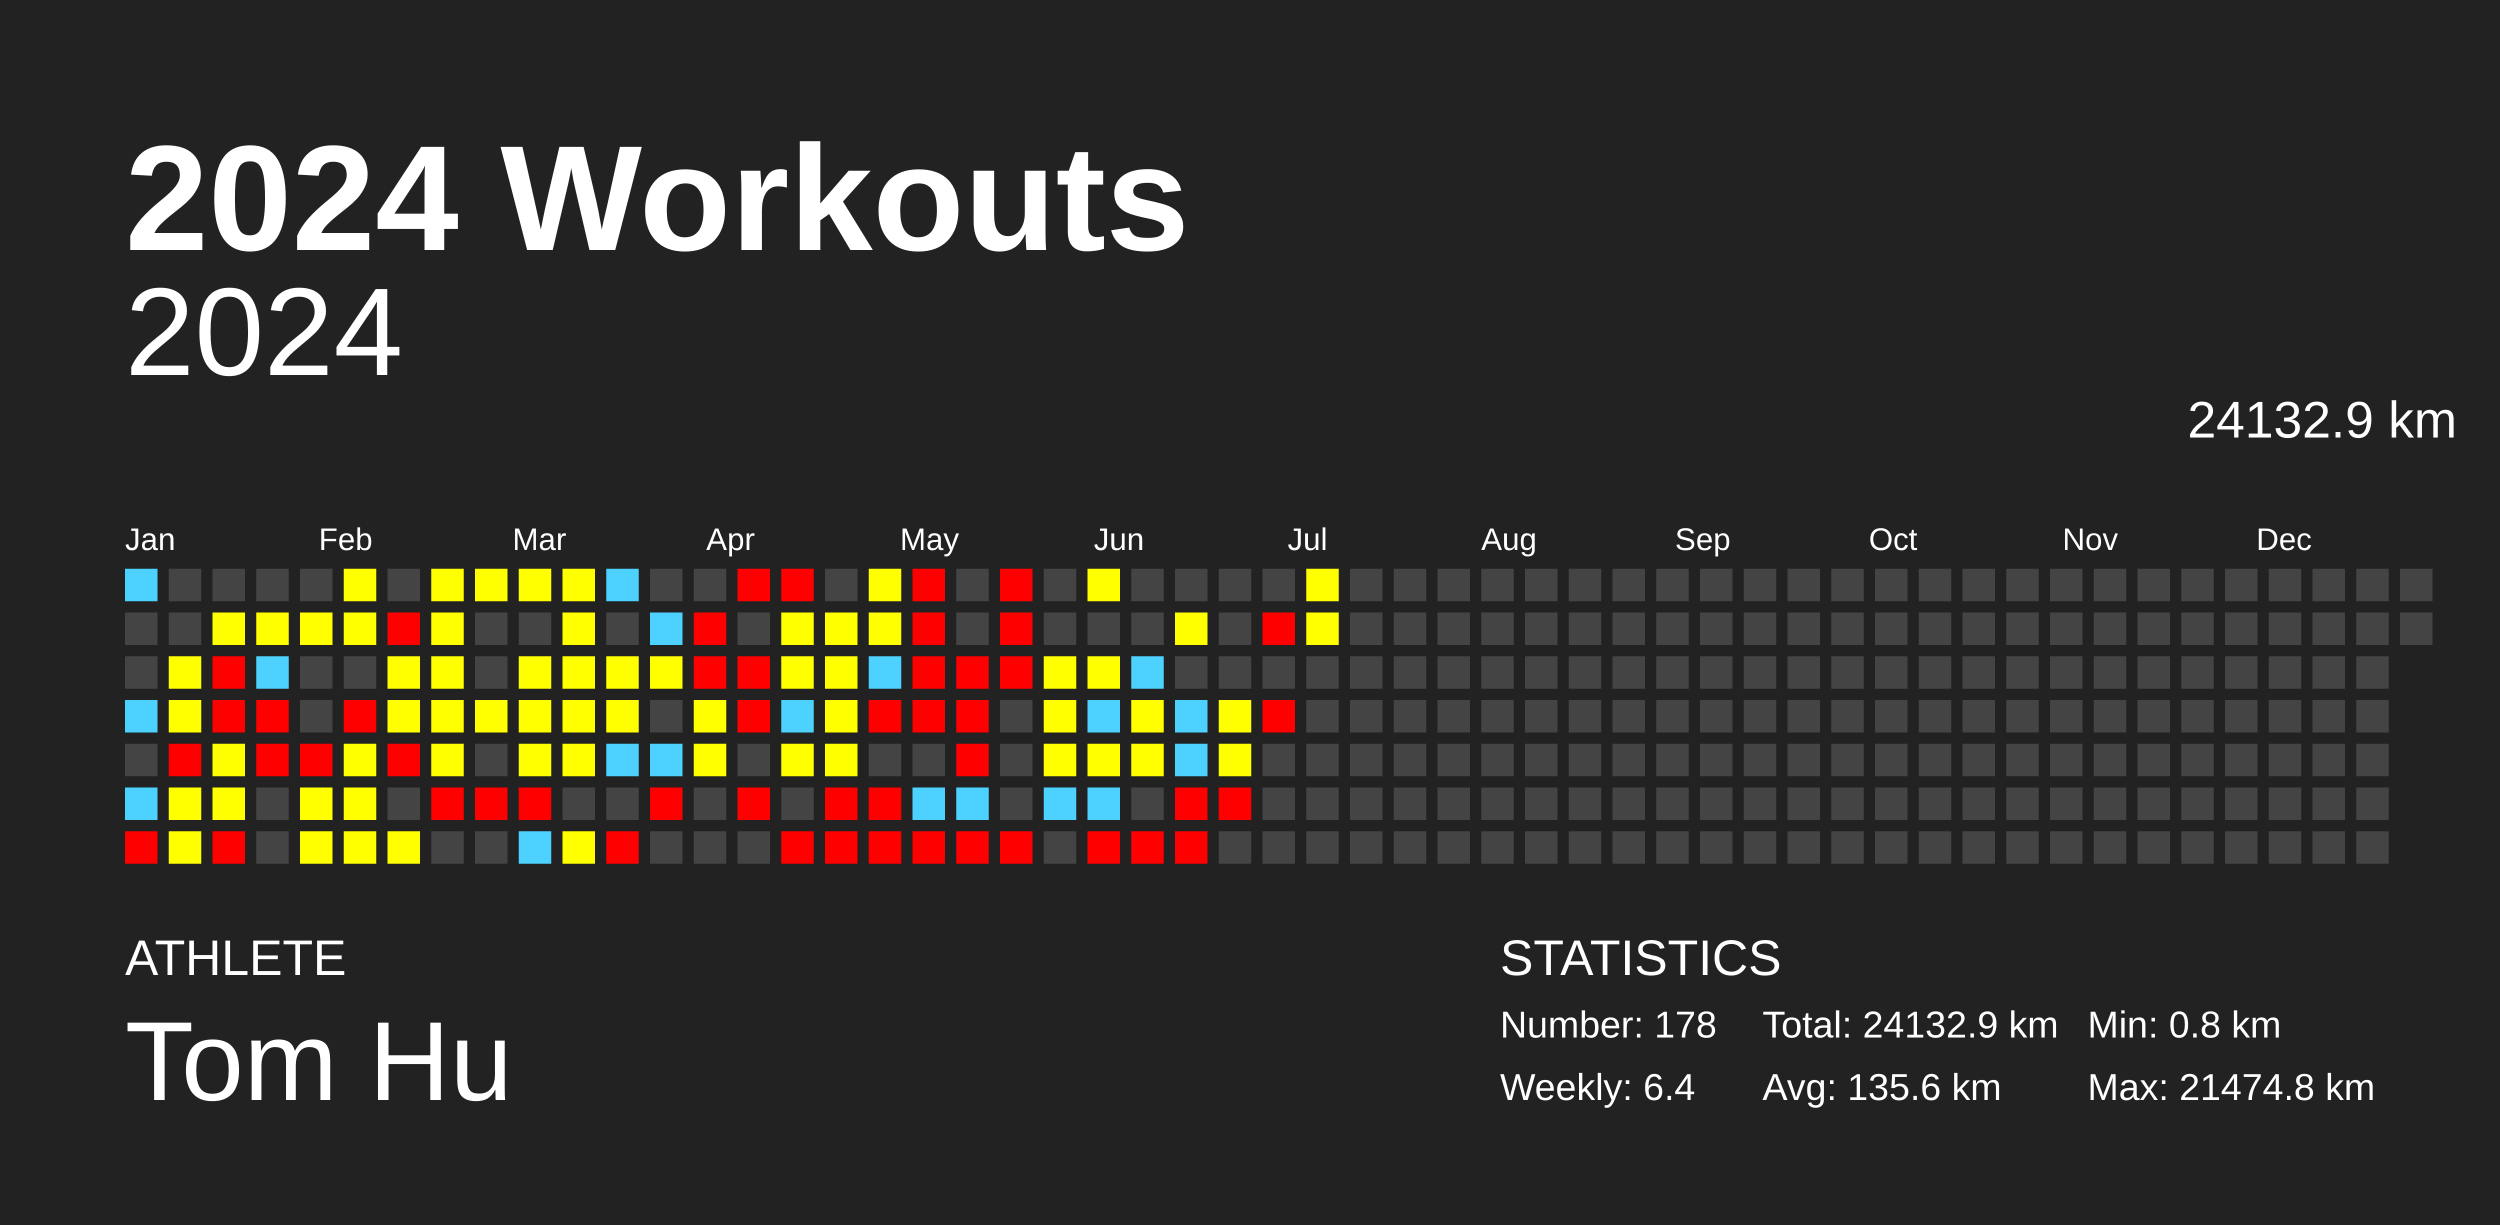
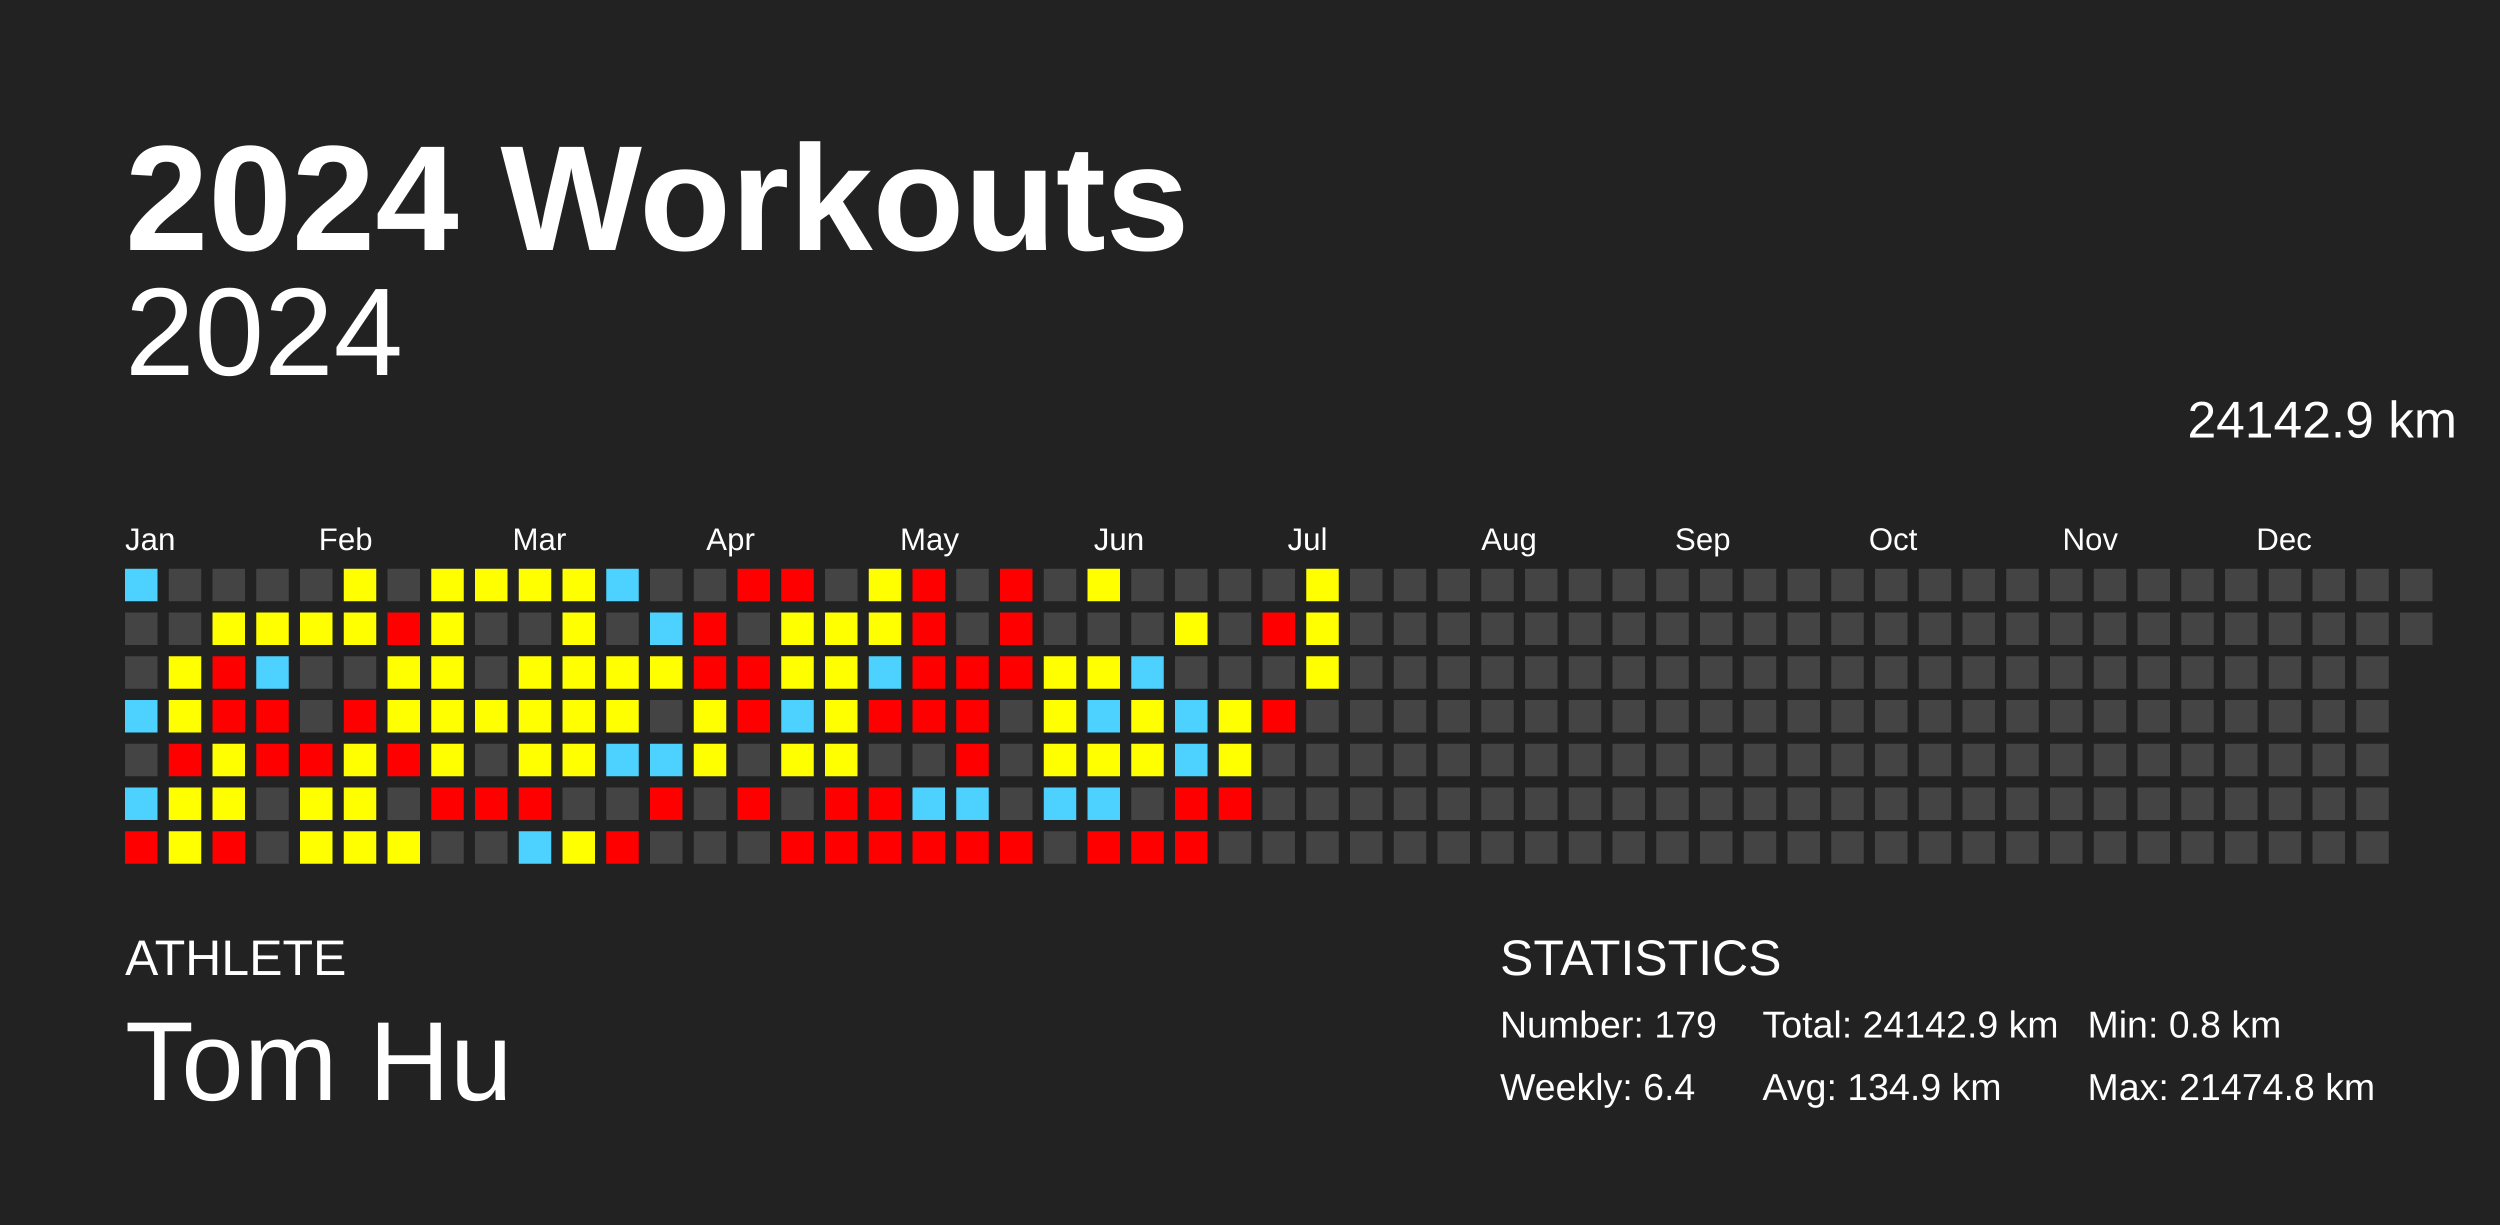
<svg xmlns="http://www.w3.org/2000/svg" baseProfile="full" height="98mm" version="1.1" viewBox="0,0,200,98" width="200mm">
  <defs />
  <rect fill="#222222" height="98" width="200" x="0" y="0" />
  <text fill="#FFFFFF" style="font-size:12px; font-family:Arial; font-weight:bold;" x="10" y="20">2024 Workouts</text>
  <text fill="#FFFFFF" style="font-size:4px; font-family:Arial" x="10" y="78">ATHLETE</text>
  <text fill="#FFFFFF" style="font-size:9px; font-family:Arial" x="10" y="88">Tom Hu</text>
  <text fill="#FFFFFF" style="font-size:4px; font-family:Arial" x="120" y="78">STATISTICS</text>
-   <text fill="#FFFFFF" style="font-size:3px; font-family:Arial" x="120" y="83">Number: 178</text>
+   <text fill="#FFFFFF" style="font-size:3px; font-family:Arial" x="120" y="83">Number: 179</text>
  <text fill="#FFFFFF" style="font-size:3px; font-family:Arial" x="120" y="88">Weekly: 6.4</text>
-   <text fill="#FFFFFF" style="font-size:3px; font-family:Arial" x="141" y="83">Total: 24132.9 km</text>
-   <text fill="#FFFFFF" style="font-size:3px; font-family:Arial" x="141" y="88">Avg: 135.6 km</text>
+   <text fill="#FFFFFF" style="font-size:3px; font-family:Arial" x="141" y="83">Total: 24142.9 km</text>
+   <text fill="#FFFFFF" style="font-size:3px; font-family:Arial" x="141" y="88">Avg: 134.9 km</text>
  <text fill="#FFFFFF" style="font-size:3px; font-family:Arial" x="167" y="83">Min: 0.8 km</text>
  <text fill="#FFFFFF" style="font-size:3px; font-family:Arial" x="167" y="88">Max: 21474.8 km</text>
  <text alignment-baseline="hanging" fill="#FFFFFF" style="font-size:10.0px; font-family:Arial;" x="10" y="30">2024</text>
-   <text alignment-baseline="hanging" fill="#FFFFFF" style="font-size:4.125px; font-family:Arial;" x="175" y="35">24132.9 km</text>
+   <text alignment-baseline="hanging" fill="#FFFFFF" style="font-size:4.125px; font-family:Arial;" x="175" y="35">24142.9 km</text>
  <text fill="#FFFFFF" style="font-size:2.5px; font-family:Arial" x="10.0" y="44">Jan</text>
  <text fill="#FFFFFF" style="font-size:2.5px; font-family:Arial" x="25.5" y="44">Feb</text>
  <text fill="#FFFFFF" style="font-size:2.5px; font-family:Arial" x="41.0" y="44">Mar</text>
  <text fill="#FFFFFF" style="font-size:2.5px; font-family:Arial" x="56.5" y="44">Apr</text>
  <text fill="#FFFFFF" style="font-size:2.5px; font-family:Arial" x="72.0" y="44">May</text>
  <text fill="#FFFFFF" style="font-size:2.5px; font-family:Arial" x="87.5" y="44">Jun</text>
  <text fill="#FFFFFF" style="font-size:2.5px; font-family:Arial" x="103.0" y="44">Jul</text>
  <text fill="#FFFFFF" style="font-size:2.5px; font-family:Arial" x="118.5" y="44">Aug</text>
  <text fill="#FFFFFF" style="font-size:2.5px; font-family:Arial" x="134.0" y="44">Sep</text>
  <text fill="#FFFFFF" style="font-size:2.5px; font-family:Arial" x="149.5" y="44">Oct</text>
  <text fill="#FFFFFF" style="font-size:2.5px; font-family:Arial" x="165.0" y="44">Nov</text>
  <text fill="#FFFFFF" style="font-size:2.5px; font-family:Arial" x="180.5" y="44">Dec</text>
  <rect fill="#4dd2ff" height="2.6" width="2.6" x="10.0" y="45.5" />
  <rect fill="#444444" height="2.6" width="2.6" x="10.0" y="49.0" />
  <rect fill="#444444" height="2.6" width="2.6" x="10.0" y="52.5" />
  <rect fill="#4dd2ff" height="2.6" width="2.6" x="10.0" y="56.0" />
  <rect fill="#444444" height="2.6" width="2.6" x="10.0" y="59.5" />
  <rect fill="#4dd2ff" height="2.6" width="2.6" x="10.0" y="63.0" />
  <rect fill="red" height="2.6" width="2.6" x="10.0" y="66.5" />
  <rect fill="#444444" height="2.6" width="2.6" x="13.5" y="45.5" />
  <rect fill="#444444" height="2.6" width="2.6" x="13.5" y="49.0" />
  <rect fill="#ffff00" height="2.6" width="2.6" x="13.5" y="52.5" />
  <rect fill="#ffff00" height="2.6" width="2.6" x="13.5" y="56.0" />
  <rect fill="red" height="2.6" width="2.6" x="13.5" y="59.5" />
  <rect fill="#ffff00" height="2.6" width="2.6" x="13.5" y="63.0" />
  <rect fill="#ffff00" height="2.6" width="2.6" x="13.5" y="66.5" />
  <rect fill="#444444" height="2.6" width="2.6" x="17.0" y="45.5" />
  <rect fill="#ffff00" height="2.6" width="2.6" x="17.0" y="49.0" />
  <rect fill="red" height="2.6" width="2.6" x="17.0" y="52.5" />
  <rect fill="red" height="2.6" width="2.6" x="17.0" y="56.0" />
  <rect fill="#ffff00" height="2.6" width="2.6" x="17.0" y="59.5" />
  <rect fill="#ffff00" height="2.6" width="2.6" x="17.0" y="63.0" />
  <rect fill="red" height="2.6" width="2.6" x="17.0" y="66.5" />
  <rect fill="#444444" height="2.6" width="2.6" x="20.5" y="45.5" />
  <rect fill="#ffff00" height="2.6" width="2.6" x="20.5" y="49.0" />
  <rect fill="#4dd2ff" height="2.6" width="2.6" x="20.5" y="52.5" />
  <rect fill="red" height="2.6" width="2.6" x="20.5" y="56.0" />
  <rect fill="red" height="2.6" width="2.6" x="20.5" y="59.5" />
  <rect fill="#444444" height="2.6" width="2.6" x="20.5" y="63.0" />
  <rect fill="#444444" height="2.6" width="2.6" x="20.5" y="66.5" />
  <rect fill="#444444" height="2.6" width="2.6" x="24.0" y="45.5" />
  <rect fill="#ffff00" height="2.6" width="2.6" x="24.0" y="49.0" />
  <rect fill="#444444" height="2.6" width="2.6" x="24.0" y="52.5" />
  <rect fill="#444444" height="2.6" width="2.6" x="24.0" y="56.0" />
  <rect fill="red" height="2.6" width="2.6" x="24.0" y="59.5" />
  <rect fill="#ffff00" height="2.6" width="2.6" x="24.0" y="63.0" />
  <rect fill="#ffff00" height="2.6" width="2.6" x="24.0" y="66.5" />
  <rect fill="#ffff00" height="2.6" width="2.6" x="27.5" y="45.5" />
  <rect fill="#ffff00" height="2.6" width="2.6" x="27.5" y="49.0" />
  <rect fill="#444444" height="2.6" width="2.6" x="27.5" y="52.5" />
  <rect fill="red" height="2.6" width="2.6" x="27.5" y="56.0" />
  <rect fill="#ffff00" height="2.6" width="2.6" x="27.5" y="59.5" />
  <rect fill="#ffff00" height="2.6" width="2.6" x="27.5" y="63.0" />
  <rect fill="#ffff00" height="2.6" width="2.6" x="27.5" y="66.5" />
  <rect fill="#444444" height="2.6" width="2.6" x="31.0" y="45.5" />
  <rect fill="red" height="2.6" width="2.6" x="31.0" y="49.0" />
  <rect fill="#ffff00" height="2.6" width="2.6" x="31.0" y="52.5" />
  <rect fill="#ffff00" height="2.6" width="2.6" x="31.0" y="56.0" />
  <rect fill="red" height="2.6" width="2.6" x="31.0" y="59.5" />
  <rect fill="#444444" height="2.6" width="2.6" x="31.0" y="63.0" />
  <rect fill="#ffff00" height="2.6" width="2.6" x="31.0" y="66.5" />
  <rect fill="#ffff00" height="2.6" width="2.6" x="34.5" y="45.5" />
  <rect fill="#ffff00" height="2.6" width="2.6" x="34.5" y="49.0" />
  <rect fill="#ffff00" height="2.6" width="2.6" x="34.5" y="52.5" />
  <rect fill="#ffff00" height="2.6" width="2.6" x="34.5" y="56.0" />
  <rect fill="#ffff00" height="2.6" width="2.6" x="34.5" y="59.5" />
  <rect fill="red" height="2.6" width="2.6" x="34.5" y="63.0" />
  <rect fill="#444444" height="2.6" width="2.6" x="34.5" y="66.5" />
  <rect fill="#ffff00" height="2.6" width="2.6" x="38.0" y="45.5" />
  <rect fill="#444444" height="2.6" width="2.6" x="38.0" y="49.0" />
  <rect fill="#444444" height="2.6" width="2.6" x="38.0" y="52.5" />
  <rect fill="#ffff00" height="2.6" width="2.6" x="38.0" y="56.0" />
  <rect fill="#444444" height="2.6" width="2.6" x="38.0" y="59.5" />
  <rect fill="red" height="2.6" width="2.6" x="38.0" y="63.0" />
  <rect fill="#444444" height="2.6" width="2.6" x="38.0" y="66.5" />
  <rect fill="#ffff00" height="2.6" width="2.6" x="41.5" y="45.5" />
  <rect fill="#444444" height="2.6" width="2.6" x="41.5" y="49.0" />
  <rect fill="#ffff00" height="2.6" width="2.6" x="41.5" y="52.5" />
  <rect fill="#ffff00" height="2.6" width="2.6" x="41.5" y="56.0" />
  <rect fill="#ffff00" height="2.6" width="2.6" x="41.5" y="59.5" />
  <rect fill="red" height="2.6" width="2.6" x="41.5" y="63.0" />
  <rect fill="#4dd2ff" height="2.6" width="2.6" x="41.5" y="66.5" />
  <rect fill="#ffff00" height="2.6" width="2.6" x="45.0" y="45.5" />
  <rect fill="#ffff00" height="2.6" width="2.6" x="45.0" y="49.0" />
  <rect fill="#ffff00" height="2.6" width="2.6" x="45.0" y="52.5" />
  <rect fill="#ffff00" height="2.6" width="2.6" x="45.0" y="56.0" />
  <rect fill="#ffff00" height="2.6" width="2.6" x="45.0" y="59.5" />
  <rect fill="#444444" height="2.6" width="2.6" x="45.0" y="63.0" />
  <rect fill="#ffff00" height="2.6" width="2.6" x="45.0" y="66.5" />
  <rect fill="#4dd2ff" height="2.6" width="2.6" x="48.5" y="45.5" />
  <rect fill="#444444" height="2.6" width="2.6" x="48.5" y="49.0" />
  <rect fill="#ffff00" height="2.6" width="2.6" x="48.5" y="52.5" />
  <rect fill="#ffff00" height="2.6" width="2.6" x="48.5" y="56.0" />
  <rect fill="#4dd2ff" height="2.6" width="2.6" x="48.5" y="59.5" />
  <rect fill="#444444" height="2.6" width="2.6" x="48.5" y="63.0" />
  <rect fill="red" height="2.6" width="2.6" x="48.5" y="66.5" />
  <rect fill="#444444" height="2.6" width="2.6" x="52.0" y="45.5" />
  <rect fill="#4dd2ff" height="2.6" width="2.6" x="52.0" y="49.0" />
  <rect fill="#ffff00" height="2.6" width="2.6" x="52.0" y="52.5" />
  <rect fill="#444444" height="2.6" width="2.6" x="52.0" y="56.0" />
  <rect fill="#4dd2ff" height="2.6" width="2.6" x="52.0" y="59.5" />
  <rect fill="red" height="2.6" width="2.6" x="52.0" y="63.0" />
  <rect fill="#444444" height="2.6" width="2.6" x="52.0" y="66.5" />
  <rect fill="#444444" height="2.6" width="2.6" x="55.5" y="45.5" />
  <rect fill="red" height="2.6" width="2.6" x="55.5" y="49.0" />
  <rect fill="red" height="2.6" width="2.6" x="55.5" y="52.5" />
  <rect fill="#ffff00" height="2.6" width="2.6" x="55.5" y="56.0" />
  <rect fill="#ffff00" height="2.6" width="2.6" x="55.5" y="59.5" />
  <rect fill="#444444" height="2.6" width="2.6" x="55.5" y="63.0" />
  <rect fill="#444444" height="2.6" width="2.6" x="55.5" y="66.5" />
  <rect fill="red" height="2.6" width="2.6" x="59.0" y="45.5" />
  <rect fill="#444444" height="2.6" width="2.6" x="59.0" y="49.0" />
  <rect fill="red" height="2.6" width="2.6" x="59.0" y="52.5" />
  <rect fill="red" height="2.6" width="2.6" x="59.0" y="56.0" />
  <rect fill="#444444" height="2.6" width="2.6" x="59.0" y="59.5" />
  <rect fill="red" height="2.6" width="2.6" x="59.0" y="63.0" />
  <rect fill="#444444" height="2.6" width="2.6" x="59.0" y="66.5" />
  <rect fill="red" height="2.6" width="2.6" x="62.5" y="45.5" />
  <rect fill="#ffff00" height="2.6" width="2.6" x="62.5" y="49.0" />
  <rect fill="#ffff00" height="2.6" width="2.6" x="62.5" y="52.5" />
  <rect fill="#4dd2ff" height="2.6" width="2.6" x="62.5" y="56.0" />
  <rect fill="#ffff00" height="2.6" width="2.6" x="62.5" y="59.5" />
  <rect fill="#444444" height="2.6" width="2.6" x="62.5" y="63.0" />
  <rect fill="red" height="2.6" width="2.6" x="62.5" y="66.5" />
  <rect fill="#444444" height="2.6" width="2.6" x="66.0" y="45.5" />
  <rect fill="#ffff00" height="2.6" width="2.6" x="66.0" y="49.0" />
  <rect fill="#ffff00" height="2.6" width="2.6" x="66.0" y="52.5" />
  <rect fill="#ffff00" height="2.6" width="2.6" x="66.0" y="56.0" />
  <rect fill="#ffff00" height="2.6" width="2.6" x="66.0" y="59.5" />
  <rect fill="red" height="2.6" width="2.6" x="66.0" y="63.0" />
  <rect fill="red" height="2.6" width="2.6" x="66.0" y="66.5" />
  <rect fill="#ffff00" height="2.6" width="2.6" x="69.5" y="45.5" />
  <rect fill="#ffff00" height="2.6" width="2.6" x="69.5" y="49.0" />
  <rect fill="#4dd2ff" height="2.6" width="2.6" x="69.5" y="52.5" />
  <rect fill="red" height="2.6" width="2.6" x="69.5" y="56.0" />
  <rect fill="#444444" height="2.6" width="2.6" x="69.5" y="59.5" />
  <rect fill="red" height="2.6" width="2.6" x="69.5" y="63.0" />
  <rect fill="red" height="2.6" width="2.6" x="69.5" y="66.5" />
  <rect fill="red" height="2.6" width="2.6" x="73.0" y="45.5" />
  <rect fill="red" height="2.6" width="2.6" x="73.0" y="49.0" />
  <rect fill="red" height="2.6" width="2.6" x="73.0" y="52.5" />
  <rect fill="red" height="2.6" width="2.6" x="73.0" y="56.0" />
  <rect fill="#444444" height="2.6" width="2.6" x="73.0" y="59.5" />
  <rect fill="#4dd2ff" height="2.6" width="2.6" x="73.0" y="63.0" />
  <rect fill="red" height="2.6" width="2.6" x="73.0" y="66.5" />
  <rect fill="#444444" height="2.6" width="2.6" x="76.5" y="45.5" />
  <rect fill="#444444" height="2.6" width="2.6" x="76.5" y="49.0" />
  <rect fill="red" height="2.6" width="2.6" x="76.5" y="52.5" />
  <rect fill="red" height="2.6" width="2.6" x="76.5" y="56.0" />
  <rect fill="red" height="2.6" width="2.6" x="76.5" y="59.5" />
  <rect fill="#4dd2ff" height="2.6" width="2.6" x="76.5" y="63.0" />
  <rect fill="red" height="2.6" width="2.6" x="76.5" y="66.5" />
  <rect fill="red" height="2.6" width="2.6" x="80.0" y="45.5" />
  <rect fill="red" height="2.6" width="2.6" x="80.0" y="49.0" />
  <rect fill="red" height="2.6" width="2.6" x="80.0" y="52.5" />
  <rect fill="#444444" height="2.6" width="2.6" x="80.0" y="56.0" />
  <rect fill="#444444" height="2.6" width="2.6" x="80.0" y="59.5" />
  <rect fill="#444444" height="2.6" width="2.6" x="80.0" y="63.0" />
  <rect fill="red" height="2.6" width="2.6" x="80.0" y="66.5" />
  <rect fill="#444444" height="2.6" width="2.6" x="83.5" y="45.5" />
  <rect fill="#444444" height="2.6" width="2.6" x="83.5" y="49.0" />
  <rect fill="#ffff00" height="2.6" width="2.6" x="83.5" y="52.5" />
  <rect fill="#ffff00" height="2.6" width="2.6" x="83.5" y="56.0" />
  <rect fill="#ffff00" height="2.6" width="2.6" x="83.5" y="59.5" />
  <rect fill="#4dd2ff" height="2.6" width="2.6" x="83.5" y="63.0" />
  <rect fill="#444444" height="2.6" width="2.6" x="83.5" y="66.5" />
  <rect fill="#ffff00" height="2.6" width="2.6" x="87.0" y="45.5" />
  <rect fill="#444444" height="2.6" width="2.6" x="87.0" y="49.0" />
  <rect fill="#ffff00" height="2.6" width="2.6" x="87.0" y="52.5" />
  <rect fill="#4dd2ff" height="2.6" width="2.6" x="87.0" y="56.0" />
  <rect fill="#ffff00" height="2.6" width="2.6" x="87.0" y="59.5" />
  <rect fill="#4dd2ff" height="2.6" width="2.6" x="87.0" y="63.0" />
  <rect fill="red" height="2.6" width="2.6" x="87.0" y="66.5" />
  <rect fill="#444444" height="2.6" width="2.6" x="90.5" y="45.5" />
  <rect fill="#444444" height="2.6" width="2.6" x="90.5" y="49.0" />
  <rect fill="#4dd2ff" height="2.6" width="2.6" x="90.5" y="52.5" />
  <rect fill="#ffff00" height="2.6" width="2.6" x="90.5" y="56.0" />
  <rect fill="#ffff00" height="2.6" width="2.6" x="90.5" y="59.5" />
  <rect fill="#444444" height="2.6" width="2.6" x="90.5" y="63.0" />
  <rect fill="red" height="2.6" width="2.6" x="90.5" y="66.5" />
  <rect fill="#444444" height="2.6" width="2.6" x="94.0" y="45.5" />
  <rect fill="#ffff00" height="2.6" width="2.6" x="94.0" y="49.0" />
  <rect fill="#444444" height="2.6" width="2.6" x="94.0" y="52.5" />
  <rect fill="#4dd2ff" height="2.6" width="2.6" x="94.0" y="56.0" />
  <rect fill="#4dd2ff" height="2.6" width="2.6" x="94.0" y="59.5" />
  <rect fill="red" height="2.6" width="2.6" x="94.0" y="63.0" />
  <rect fill="red" height="2.6" width="2.6" x="94.0" y="66.5" />
  <rect fill="#444444" height="2.6" width="2.6" x="97.5" y="45.5" />
  <rect fill="#444444" height="2.6" width="2.6" x="97.5" y="49.0" />
  <rect fill="#444444" height="2.6" width="2.6" x="97.5" y="52.5" />
  <rect fill="#ffff00" height="2.6" width="2.6" x="97.5" y="56.0" />
  <rect fill="#ffff00" height="2.6" width="2.6" x="97.5" y="59.5" />
  <rect fill="red" height="2.6" width="2.6" x="97.5" y="63.0" />
  <rect fill="#444444" height="2.6" width="2.6" x="97.5" y="66.5" />
  <rect fill="#444444" height="2.6" width="2.6" x="101.0" y="45.5" />
  <rect fill="red" height="2.6" width="2.6" x="101.0" y="49.0" />
  <rect fill="#444444" height="2.6" width="2.6" x="101.0" y="52.5" />
  <rect fill="red" height="2.6" width="2.6" x="101.0" y="56.0" />
  <rect fill="#444444" height="2.6" width="2.6" x="101.0" y="59.5" />
  <rect fill="#444444" height="2.6" width="2.6" x="101.0" y="63.0" />
  <rect fill="#444444" height="2.6" width="2.6" x="101.0" y="66.5" />
  <rect fill="#ffff00" height="2.6" width="2.6" x="104.5" y="45.5" />
  <rect fill="#ffff00" height="2.6" width="2.6" x="104.5" y="49.0" />
-   <rect fill="#444444" height="2.6" width="2.6" x="104.5" y="52.5" />
+   <rect fill="#ffff00" height="2.6" width="2.6" x="104.5" y="52.5" />
  <rect fill="#444444" height="2.6" width="2.6" x="104.5" y="56.0" />
  <rect fill="#444444" height="2.6" width="2.6" x="104.5" y="59.5" />
  <rect fill="#444444" height="2.6" width="2.6" x="104.5" y="63.0" />
  <rect fill="#444444" height="2.6" width="2.6" x="104.5" y="66.5" />
  <rect fill="#444444" height="2.6" width="2.6" x="108.0" y="45.5" />
  <rect fill="#444444" height="2.6" width="2.6" x="108.0" y="49.0" />
  <rect fill="#444444" height="2.6" width="2.6" x="108.0" y="52.5" />
  <rect fill="#444444" height="2.6" width="2.6" x="108.0" y="56.0" />
  <rect fill="#444444" height="2.6" width="2.6" x="108.0" y="59.5" />
  <rect fill="#444444" height="2.6" width="2.6" x="108.0" y="63.0" />
  <rect fill="#444444" height="2.6" width="2.6" x="108.0" y="66.5" />
  <rect fill="#444444" height="2.6" width="2.6" x="111.5" y="45.5" />
  <rect fill="#444444" height="2.6" width="2.6" x="111.5" y="49.0" />
  <rect fill="#444444" height="2.6" width="2.6" x="111.5" y="52.5" />
  <rect fill="#444444" height="2.6" width="2.6" x="111.5" y="56.0" />
  <rect fill="#444444" height="2.6" width="2.6" x="111.5" y="59.5" />
  <rect fill="#444444" height="2.6" width="2.6" x="111.5" y="63.0" />
  <rect fill="#444444" height="2.6" width="2.6" x="111.5" y="66.5" />
  <rect fill="#444444" height="2.6" width="2.6" x="115.0" y="45.5" />
  <rect fill="#444444" height="2.6" width="2.6" x="115.0" y="49.0" />
  <rect fill="#444444" height="2.6" width="2.6" x="115.0" y="52.5" />
  <rect fill="#444444" height="2.6" width="2.6" x="115.0" y="56.0" />
  <rect fill="#444444" height="2.6" width="2.6" x="115.0" y="59.5" />
  <rect fill="#444444" height="2.6" width="2.6" x="115.0" y="63.0" />
  <rect fill="#444444" height="2.6" width="2.6" x="115.0" y="66.5" />
  <rect fill="#444444" height="2.6" width="2.6" x="118.5" y="45.5" />
  <rect fill="#444444" height="2.6" width="2.6" x="118.5" y="49.0" />
  <rect fill="#444444" height="2.6" width="2.6" x="118.5" y="52.5" />
  <rect fill="#444444" height="2.6" width="2.6" x="118.5" y="56.0" />
  <rect fill="#444444" height="2.6" width="2.6" x="118.5" y="59.5" />
  <rect fill="#444444" height="2.6" width="2.6" x="118.5" y="63.0" />
  <rect fill="#444444" height="2.6" width="2.6" x="118.5" y="66.5" />
  <rect fill="#444444" height="2.6" width="2.6" x="122.0" y="45.5" />
  <rect fill="#444444" height="2.6" width="2.6" x="122.0" y="49.0" />
  <rect fill="#444444" height="2.6" width="2.6" x="122.0" y="52.5" />
  <rect fill="#444444" height="2.6" width="2.6" x="122.0" y="56.0" />
  <rect fill="#444444" height="2.6" width="2.6" x="122.0" y="59.5" />
  <rect fill="#444444" height="2.6" width="2.6" x="122.0" y="63.0" />
  <rect fill="#444444" height="2.6" width="2.6" x="122.0" y="66.5" />
  <rect fill="#444444" height="2.6" width="2.6" x="125.5" y="45.5" />
  <rect fill="#444444" height="2.6" width="2.6" x="125.5" y="49.0" />
  <rect fill="#444444" height="2.6" width="2.6" x="125.5" y="52.5" />
  <rect fill="#444444" height="2.6" width="2.6" x="125.5" y="56.0" />
  <rect fill="#444444" height="2.6" width="2.6" x="125.5" y="59.5" />
  <rect fill="#444444" height="2.6" width="2.6" x="125.5" y="63.0" />
  <rect fill="#444444" height="2.6" width="2.6" x="125.5" y="66.5" />
  <rect fill="#444444" height="2.6" width="2.6" x="129.0" y="45.5" />
  <rect fill="#444444" height="2.6" width="2.6" x="129.0" y="49.0" />
  <rect fill="#444444" height="2.6" width="2.6" x="129.0" y="52.5" />
  <rect fill="#444444" height="2.6" width="2.6" x="129.0" y="56.0" />
  <rect fill="#444444" height="2.6" width="2.6" x="129.0" y="59.5" />
  <rect fill="#444444" height="2.6" width="2.6" x="129.0" y="63.0" />
  <rect fill="#444444" height="2.6" width="2.6" x="129.0" y="66.5" />
  <rect fill="#444444" height="2.6" width="2.6" x="132.5" y="45.5" />
  <rect fill="#444444" height="2.6" width="2.6" x="132.5" y="49.0" />
  <rect fill="#444444" height="2.6" width="2.6" x="132.5" y="52.5" />
  <rect fill="#444444" height="2.6" width="2.6" x="132.5" y="56.0" />
  <rect fill="#444444" height="2.6" width="2.6" x="132.5" y="59.5" />
  <rect fill="#444444" height="2.6" width="2.6" x="132.5" y="63.0" />
  <rect fill="#444444" height="2.6" width="2.6" x="132.5" y="66.5" />
  <rect fill="#444444" height="2.6" width="2.6" x="136.0" y="45.5" />
  <rect fill="#444444" height="2.6" width="2.6" x="136.0" y="49.0" />
  <rect fill="#444444" height="2.6" width="2.6" x="136.0" y="52.5" />
  <rect fill="#444444" height="2.6" width="2.6" x="136.0" y="56.0" />
  <rect fill="#444444" height="2.6" width="2.6" x="136.0" y="59.5" />
  <rect fill="#444444" height="2.6" width="2.6" x="136.0" y="63.0" />
  <rect fill="#444444" height="2.6" width="2.6" x="136.0" y="66.5" />
  <rect fill="#444444" height="2.6" width="2.6" x="139.5" y="45.5" />
  <rect fill="#444444" height="2.6" width="2.6" x="139.5" y="49.0" />
  <rect fill="#444444" height="2.6" width="2.6" x="139.5" y="52.5" />
  <rect fill="#444444" height="2.6" width="2.6" x="139.5" y="56.0" />
  <rect fill="#444444" height="2.6" width="2.6" x="139.5" y="59.5" />
  <rect fill="#444444" height="2.6" width="2.6" x="139.5" y="63.0" />
  <rect fill="#444444" height="2.6" width="2.6" x="139.5" y="66.5" />
  <rect fill="#444444" height="2.6" width="2.6" x="143.0" y="45.5" />
  <rect fill="#444444" height="2.6" width="2.6" x="143.0" y="49.0" />
  <rect fill="#444444" height="2.6" width="2.6" x="143.0" y="52.5" />
  <rect fill="#444444" height="2.6" width="2.6" x="143.0" y="56.0" />
  <rect fill="#444444" height="2.6" width="2.6" x="143.0" y="59.5" />
  <rect fill="#444444" height="2.6" width="2.6" x="143.0" y="63.0" />
  <rect fill="#444444" height="2.6" width="2.6" x="143.0" y="66.5" />
  <rect fill="#444444" height="2.6" width="2.6" x="146.5" y="45.5" />
  <rect fill="#444444" height="2.6" width="2.6" x="146.5" y="49.0" />
  <rect fill="#444444" height="2.6" width="2.6" x="146.5" y="52.5" />
  <rect fill="#444444" height="2.6" width="2.6" x="146.5" y="56.0" />
  <rect fill="#444444" height="2.6" width="2.6" x="146.5" y="59.5" />
  <rect fill="#444444" height="2.6" width="2.6" x="146.5" y="63.0" />
  <rect fill="#444444" height="2.6" width="2.6" x="146.5" y="66.5" />
  <rect fill="#444444" height="2.6" width="2.6" x="150.0" y="45.5" />
  <rect fill="#444444" height="2.6" width="2.6" x="150.0" y="49.0" />
  <rect fill="#444444" height="2.6" width="2.6" x="150.0" y="52.5" />
  <rect fill="#444444" height="2.6" width="2.6" x="150.0" y="56.0" />
  <rect fill="#444444" height="2.6" width="2.6" x="150.0" y="59.5" />
  <rect fill="#444444" height="2.6" width="2.6" x="150.0" y="63.0" />
  <rect fill="#444444" height="2.6" width="2.6" x="150.0" y="66.5" />
  <rect fill="#444444" height="2.6" width="2.6" x="153.5" y="45.5" />
  <rect fill="#444444" height="2.6" width="2.6" x="153.5" y="49.0" />
  <rect fill="#444444" height="2.6" width="2.6" x="153.5" y="52.5" />
  <rect fill="#444444" height="2.6" width="2.6" x="153.5" y="56.0" />
  <rect fill="#444444" height="2.6" width="2.6" x="153.5" y="59.5" />
  <rect fill="#444444" height="2.6" width="2.6" x="153.5" y="63.0" />
  <rect fill="#444444" height="2.6" width="2.6" x="153.5" y="66.5" />
  <rect fill="#444444" height="2.6" width="2.6" x="157.0" y="45.5" />
  <rect fill="#444444" height="2.6" width="2.6" x="157.0" y="49.0" />
  <rect fill="#444444" height="2.6" width="2.6" x="157.0" y="52.5" />
  <rect fill="#444444" height="2.6" width="2.6" x="157.0" y="56.0" />
  <rect fill="#444444" height="2.6" width="2.6" x="157.0" y="59.5" />
  <rect fill="#444444" height="2.6" width="2.6" x="157.0" y="63.0" />
  <rect fill="#444444" height="2.6" width="2.6" x="157.0" y="66.5" />
  <rect fill="#444444" height="2.6" width="2.6" x="160.5" y="45.5" />
  <rect fill="#444444" height="2.6" width="2.6" x="160.5" y="49.0" />
  <rect fill="#444444" height="2.6" width="2.6" x="160.5" y="52.5" />
  <rect fill="#444444" height="2.6" width="2.6" x="160.5" y="56.0" />
  <rect fill="#444444" height="2.6" width="2.6" x="160.5" y="59.5" />
  <rect fill="#444444" height="2.6" width="2.6" x="160.5" y="63.0" />
  <rect fill="#444444" height="2.6" width="2.6" x="160.5" y="66.5" />
  <rect fill="#444444" height="2.6" width="2.6" x="164.0" y="45.5" />
  <rect fill="#444444" height="2.6" width="2.6" x="164.0" y="49.0" />
  <rect fill="#444444" height="2.6" width="2.6" x="164.0" y="52.5" />
  <rect fill="#444444" height="2.6" width="2.6" x="164.0" y="56.0" />
  <rect fill="#444444" height="2.6" width="2.6" x="164.0" y="59.5" />
  <rect fill="#444444" height="2.6" width="2.6" x="164.0" y="63.0" />
  <rect fill="#444444" height="2.6" width="2.6" x="164.0" y="66.5" />
  <rect fill="#444444" height="2.6" width="2.6" x="167.5" y="45.5" />
  <rect fill="#444444" height="2.6" width="2.6" x="167.5" y="49.0" />
  <rect fill="#444444" height="2.6" width="2.6" x="167.5" y="52.5" />
  <rect fill="#444444" height="2.6" width="2.6" x="167.5" y="56.0" />
  <rect fill="#444444" height="2.6" width="2.6" x="167.5" y="59.5" />
  <rect fill="#444444" height="2.6" width="2.6" x="167.5" y="63.0" />
  <rect fill="#444444" height="2.6" width="2.6" x="167.5" y="66.5" />
  <rect fill="#444444" height="2.6" width="2.6" x="171.0" y="45.5" />
  <rect fill="#444444" height="2.6" width="2.6" x="171.0" y="49.0" />
  <rect fill="#444444" height="2.6" width="2.6" x="171.0" y="52.5" />
  <rect fill="#444444" height="2.6" width="2.6" x="171.0" y="56.0" />
  <rect fill="#444444" height="2.6" width="2.6" x="171.0" y="59.5" />
  <rect fill="#444444" height="2.6" width="2.6" x="171.0" y="63.0" />
  <rect fill="#444444" height="2.6" width="2.6" x="171.0" y="66.5" />
  <rect fill="#444444" height="2.6" width="2.6" x="174.5" y="45.5" />
  <rect fill="#444444" height="2.6" width="2.6" x="174.5" y="49.0" />
  <rect fill="#444444" height="2.6" width="2.6" x="174.5" y="52.5" />
  <rect fill="#444444" height="2.6" width="2.6" x="174.5" y="56.0" />
  <rect fill="#444444" height="2.6" width="2.6" x="174.5" y="59.5" />
  <rect fill="#444444" height="2.6" width="2.6" x="174.5" y="63.0" />
  <rect fill="#444444" height="2.6" width="2.6" x="174.5" y="66.5" />
  <rect fill="#444444" height="2.6" width="2.6" x="178.0" y="45.5" />
  <rect fill="#444444" height="2.6" width="2.6" x="178.0" y="49.0" />
  <rect fill="#444444" height="2.6" width="2.6" x="178.0" y="52.5" />
  <rect fill="#444444" height="2.6" width="2.6" x="178.0" y="56.0" />
  <rect fill="#444444" height="2.6" width="2.6" x="178.0" y="59.5" />
  <rect fill="#444444" height="2.6" width="2.6" x="178.0" y="63.0" />
  <rect fill="#444444" height="2.6" width="2.6" x="178.0" y="66.5" />
  <rect fill="#444444" height="2.6" width="2.6" x="181.5" y="45.5" />
  <rect fill="#444444" height="2.6" width="2.6" x="181.5" y="49.0" />
  <rect fill="#444444" height="2.6" width="2.6" x="181.5" y="52.5" />
  <rect fill="#444444" height="2.6" width="2.6" x="181.5" y="56.0" />
  <rect fill="#444444" height="2.6" width="2.6" x="181.5" y="59.5" />
  <rect fill="#444444" height="2.6" width="2.6" x="181.5" y="63.0" />
  <rect fill="#444444" height="2.6" width="2.6" x="181.5" y="66.5" />
  <rect fill="#444444" height="2.6" width="2.6" x="185.0" y="45.5" />
  <rect fill="#444444" height="2.6" width="2.6" x="185.0" y="49.0" />
  <rect fill="#444444" height="2.6" width="2.6" x="185.0" y="52.5" />
  <rect fill="#444444" height="2.6" width="2.6" x="185.0" y="56.0" />
  <rect fill="#444444" height="2.6" width="2.6" x="185.0" y="59.5" />
  <rect fill="#444444" height="2.6" width="2.6" x="185.0" y="63.0" />
  <rect fill="#444444" height="2.6" width="2.6" x="185.0" y="66.5" />
  <rect fill="#444444" height="2.6" width="2.6" x="188.5" y="45.5" />
  <rect fill="#444444" height="2.6" width="2.6" x="188.5" y="49.0" />
  <rect fill="#444444" height="2.6" width="2.6" x="188.5" y="52.5" />
  <rect fill="#444444" height="2.6" width="2.6" x="188.5" y="56.0" />
  <rect fill="#444444" height="2.6" width="2.6" x="188.5" y="59.5" />
  <rect fill="#444444" height="2.6" width="2.6" x="188.5" y="63.0" />
  <rect fill="#444444" height="2.6" width="2.6" x="188.5" y="66.5" />
  <rect fill="#444444" height="2.6" width="2.6" x="192.0" y="45.5" />
  <rect fill="#444444" height="2.6" width="2.6" x="192.0" y="49.0" />
</svg>
